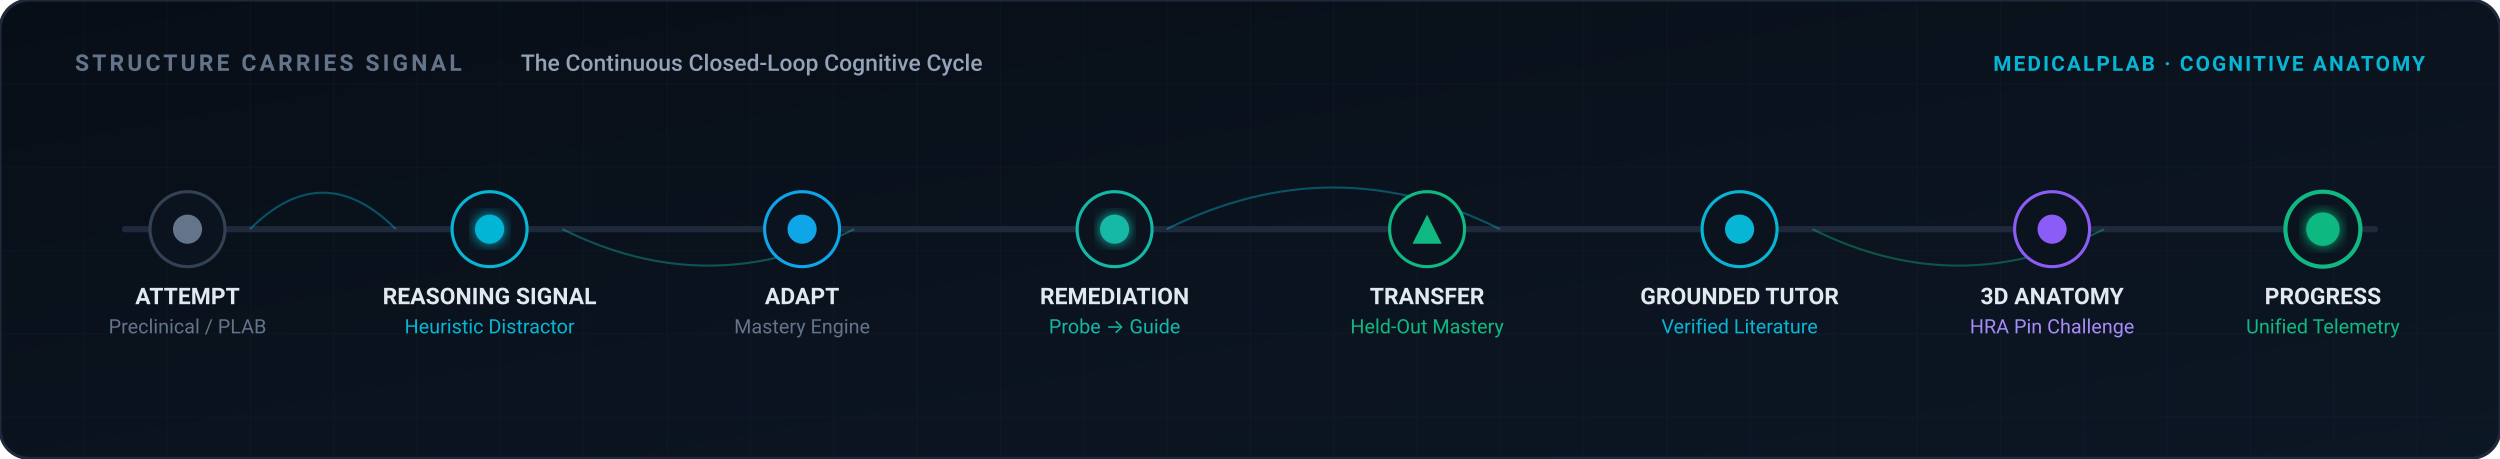
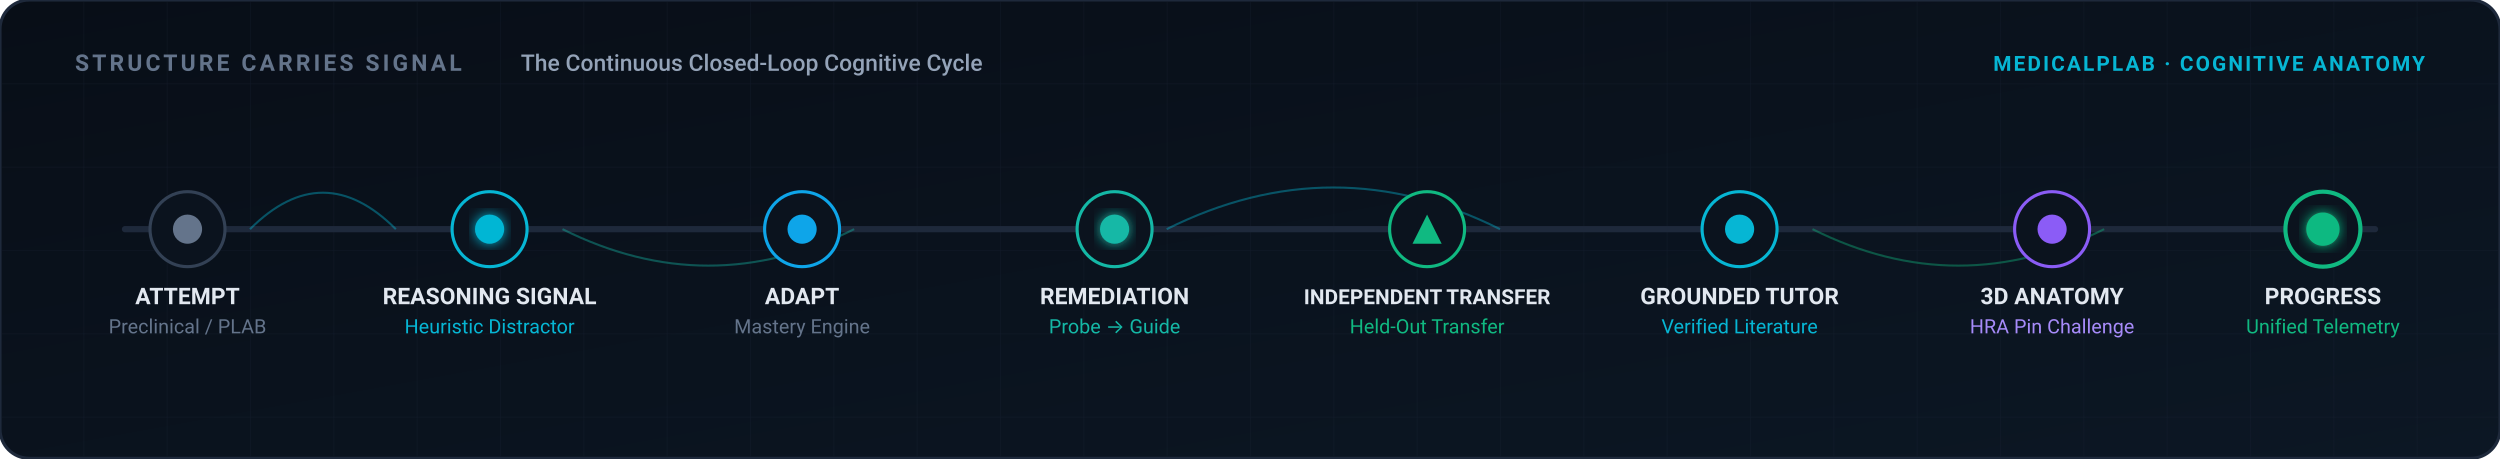
<svg xmlns="http://www.w3.org/2000/svg" viewBox="0 0 1200 220" width="100%" height="auto">
  <defs>
    <linearGradient id="ribbonBg" x1="0%" y1="0%" x2="100%" y2="100%">
      <stop offset="0%" stop-color="#080E17" />
      <stop offset="100%" stop-color="#0C1724" />
    </linearGradient>
    <linearGradient id="pathGrad" x1="0%" y1="0%" x2="100%" y2="0%">
      <stop offset="0%" stop-color="#3B82F6" stop-opacity="0.3" />
      <stop offset="25%" stop-color="#06B6D4" stop-opacity="0.8" />
      <stop offset="50%" stop-color="#14B8A6" stop-opacity="0.9" />
      <stop offset="75%" stop-color="#06B6D4" stop-opacity="0.8" />
      <stop offset="100%" stop-color="#10B981" stop-opacity="0.9" />
    </linearGradient>
    <filter id="glow" x="-20%" y="-20%" width="140%" height="140%">
      <feGaussianBlur stdDeviation="3" result="blur" />
      <feComposite in="SourceGraphic" in2="blur" operator="over" />
    </filter>
  </defs>
  <rect x="0" y="0" width="1200" height="220" rx="14" fill="url(#ribbonBg)" stroke="#1E293B" stroke-width="1.5" />
  <pattern id="gridPattern" width="40" height="40" patternUnits="userSpaceOnUse">
    <path d="M 40 0 L 0 0 0 40" fill="none" stroke="#1E293B" stroke-width="0.5" stroke-opacity="0.4" />
  </pattern>
  <rect x="1" y="1" width="1198" height="218" rx="13" fill="url(#gridPattern)" />
  <text x="36" y="34" fill="#64748B" font-family="-apple-system, BlinkMacSystemFont, 'Segoe UI', Roboto, sans-serif" font-size="11" font-weight="700" letter-spacing="1.5">STRUCTURE CARRIES SIGNAL</text>
  <text x="250" y="34" fill="#94A3B8" font-family="-apple-system, BlinkMacSystemFont, 'Segoe UI', Roboto, sans-serif" font-size="11" font-weight="500">The Continuous Closed-Loop Cognitive Cycle</text>
  <text x="1164" y="34" text-anchor="end" fill="#06B6D4" font-family="-apple-system, BlinkMacSystemFont, 'Segoe UI', Roboto, sans-serif" font-size="10" font-weight="600" letter-spacing="1">MEDICALPLAB · COGNITIVE ANATOMY</text>
  <path d="M 60 110 L 1140 110" stroke="#1E293B" stroke-width="3" stroke-linecap="round" />
  <path d="M 60 110 L 1140 110" stroke="url(#pathGrad)" stroke-width="2" stroke-dasharray="8 6" stroke-linecap="round" />
  <path d="M 120 110 Q 155 75 190 110" fill="none" stroke="#06B6D4" stroke-width="1" stroke-opacity="0.4" />
  <path d="M 270 110 Q 340 145 410 110" fill="none" stroke="#14B8A6" stroke-width="1" stroke-opacity="0.4" />
  <path d="M 560 110 Q 640 70 720 110" fill="none" stroke="#06B6D4" stroke-width="1" stroke-opacity="0.4" />
  <path d="M 870 110 Q 940 145 1010 110" fill="none" stroke="#10B981" stroke-width="1" stroke-opacity="0.4" />
  <g transform="translate(90, 110)">
    <circle r="18" fill="#0B131E" stroke="#334155" stroke-width="1.5" />
    <circle r="7" fill="#64748B" />
    <text y="36" text-anchor="middle" fill="#E2E8F0" font-family="-apple-system, BlinkMacSystemFont, 'Segoe UI', Roboto, sans-serif" font-size="11" font-weight="700">ATTEMPT</text>
    <text y="50" text-anchor="middle" fill="#64748B" font-family="-apple-system, BlinkMacSystemFont, 'Segoe UI', Roboto, sans-serif" font-size="9.5">Preclinical / PLAB</text>
  </g>
  <g transform="translate(235, 110)">
    <circle r="18" fill="#0B131E" stroke="#06B6D4" stroke-width="1.5" />
    <circle r="7" fill="#06B6D4" filter="url(#glow)" />
    <text y="36" text-anchor="middle" fill="#E2E8F0" font-family="-apple-system, BlinkMacSystemFont, 'Segoe UI', Roboto, sans-serif" font-size="11" font-weight="700">REASONING SIGNAL</text>
    <text y="50" text-anchor="middle" fill="#06B6D4" font-family="-apple-system, BlinkMacSystemFont, 'Segoe UI', Roboto, sans-serif" font-size="9.5">Heuristic Distractor</text>
  </g>
  <g transform="translate(385, 110)">
    <circle r="18" fill="#0B131E" stroke="#0EA5E9" stroke-width="1.5" />
    <circle r="7" fill="#0EA5E9" />
    <text y="36" text-anchor="middle" fill="#E2E8F0" font-family="-apple-system, BlinkMacSystemFont, 'Segoe UI', Roboto, sans-serif" font-size="11" font-weight="700">ADAPT</text>
    <text y="50" text-anchor="middle" fill="#64748B" font-family="-apple-system, BlinkMacSystemFont, 'Segoe UI', Roboto, sans-serif" font-size="9.5">Mastery Engine</text>
  </g>
  <g transform="translate(535, 110)">
    <circle r="18" fill="#0B131E" stroke="#14B8A6" stroke-width="1.5" />
    <circle r="7" fill="#14B8A6" filter="url(#glow)" />
    <text y="36" text-anchor="middle" fill="#E2E8F0" font-family="-apple-system, BlinkMacSystemFont, 'Segoe UI', Roboto, sans-serif" font-size="11" font-weight="700">REMEDIATION</text>
    <text y="50" text-anchor="middle" fill="#14B8A6" font-family="-apple-system, BlinkMacSystemFont, 'Segoe UI', Roboto, sans-serif" font-size="9.5">Probe → Guide</text>
  </g>
  <g transform="translate(685, 110)">
    <circle r="18" fill="#0B131E" stroke="#10B981" stroke-width="1.5" />
    <polygon points="0,-7 7,7 -7,7" fill="#10B981" />
-     <text y="36" text-anchor="middle" fill="#E2E8F0" font-family="-apple-system, BlinkMacSystemFont, 'Segoe UI', Roboto, sans-serif" font-size="11" font-weight="700">TRANSFER</text>
-     <text y="50" text-anchor="middle" fill="#10B981" font-family="-apple-system, BlinkMacSystemFont, 'Segoe UI', Roboto, sans-serif" font-size="9.5">Held-Out Mastery</text>
+     <text y="36" text-anchor="middle" fill="#E2E8F0" font-family="-apple-system, BlinkMacSystemFont, 'Segoe UI', Roboto, sans-serif" font-size="10" font-weight="700">INDEPENDENT TRANSFER</text>
+     <text y="50" text-anchor="middle" fill="#10B981" font-family="-apple-system, BlinkMacSystemFont, 'Segoe UI', Roboto, sans-serif" font-size="9.5">Held-Out Transfer</text>
  </g>
  <g transform="translate(835, 110)">
    <circle r="18" fill="#0B131E" stroke="#06B6D4" stroke-width="1.5" />
    <circle r="7" fill="#06B6D4" />
    <text y="36" text-anchor="middle" fill="#E2E8F0" font-family="-apple-system, BlinkMacSystemFont, 'Segoe UI', Roboto, sans-serif" font-size="11" font-weight="700">GROUNDED TUTOR</text>
    <text y="50" text-anchor="middle" fill="#06B6D4" font-family="-apple-system, BlinkMacSystemFont, 'Segoe UI', Roboto, sans-serif" font-size="9.5">Verified Literature</text>
  </g>
  <g transform="translate(985, 110)">
    <circle r="18" fill="#0B131E" stroke="#8B5CF6" stroke-width="1.5" />
    <circle r="7" fill="#8B5CF6" />
    <text y="36" text-anchor="middle" fill="#E2E8F0" font-family="-apple-system, BlinkMacSystemFont, 'Segoe UI', Roboto, sans-serif" font-size="11" font-weight="700">3D ANATOMY</text>
    <text y="50" text-anchor="middle" fill="#A78BFA" font-family="-apple-system, BlinkMacSystemFont, 'Segoe UI', Roboto, sans-serif" font-size="9.5">HRA Pin Challenge</text>
  </g>
  <g transform="translate(1115, 110)">
    <circle r="18" fill="#0B131E" stroke="#10B981" stroke-width="2" />
    <circle r="8" fill="#10B981" filter="url(#glow)" />
    <text y="36" text-anchor="middle" fill="#E2E8F0" font-family="-apple-system, BlinkMacSystemFont, 'Segoe UI', Roboto, sans-serif" font-size="11" font-weight="700">PROGRESS</text>
    <text y="50" text-anchor="middle" fill="#10B981" font-family="-apple-system, BlinkMacSystemFont, 'Segoe UI', Roboto, sans-serif" font-size="9.5">Unified Telemetry</text>
  </g>
</svg>
